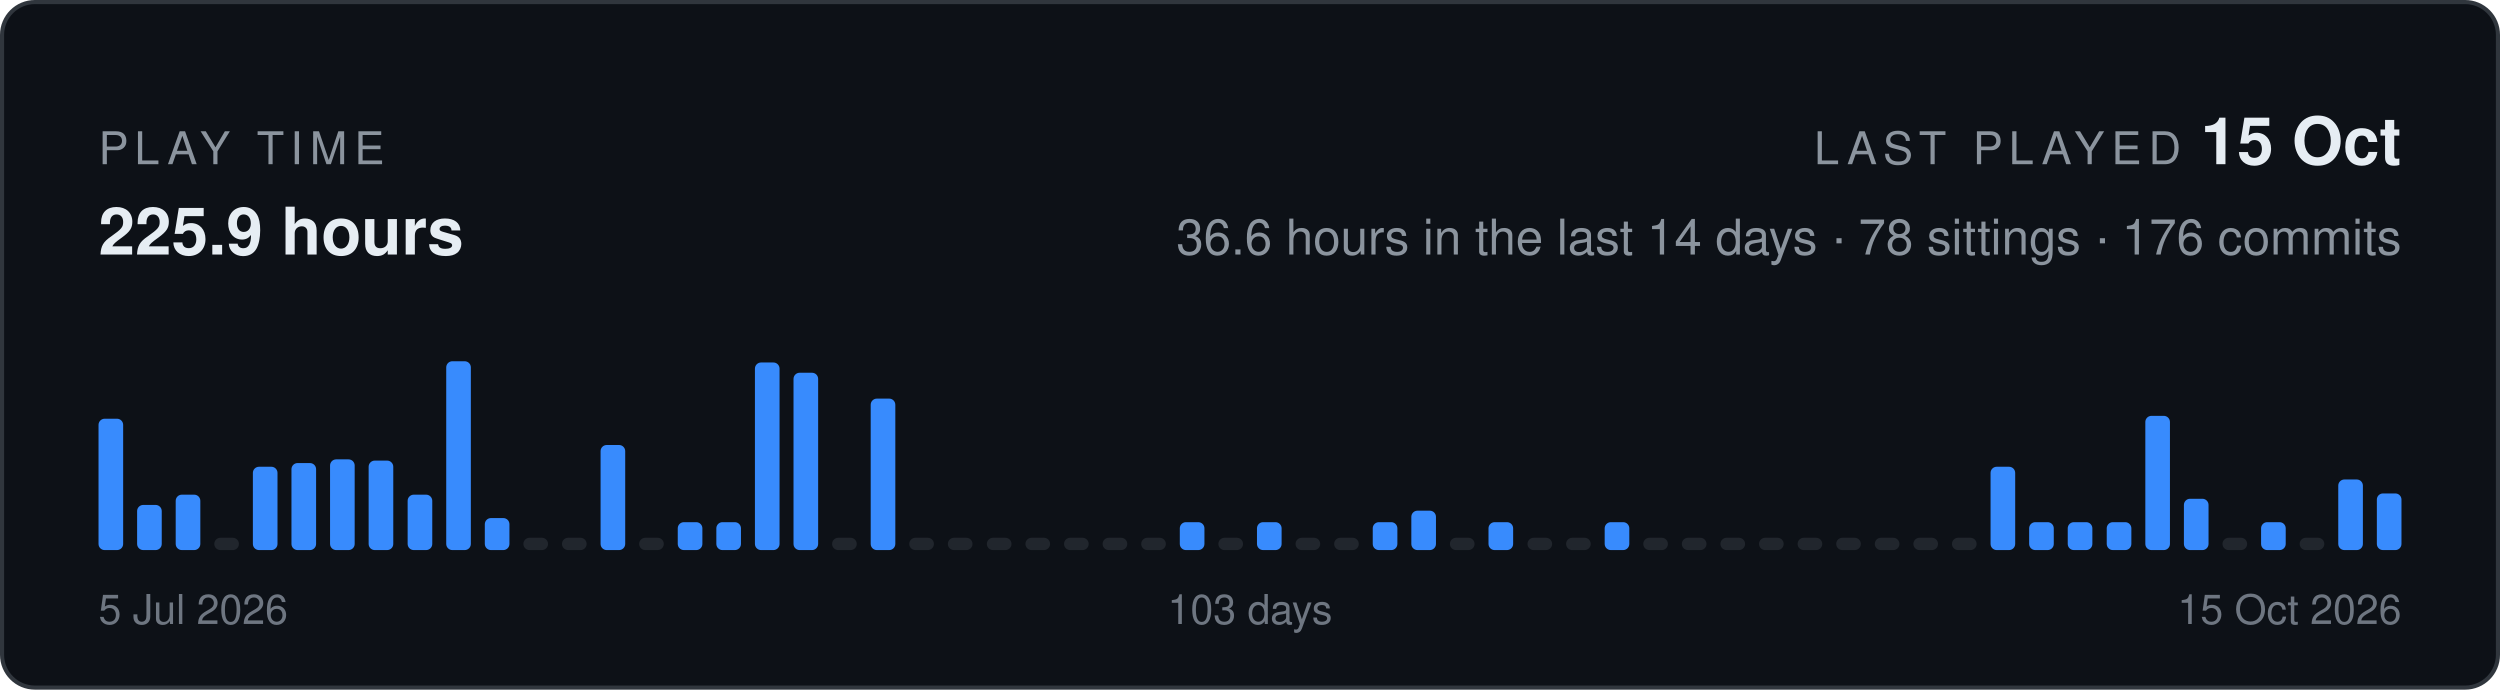
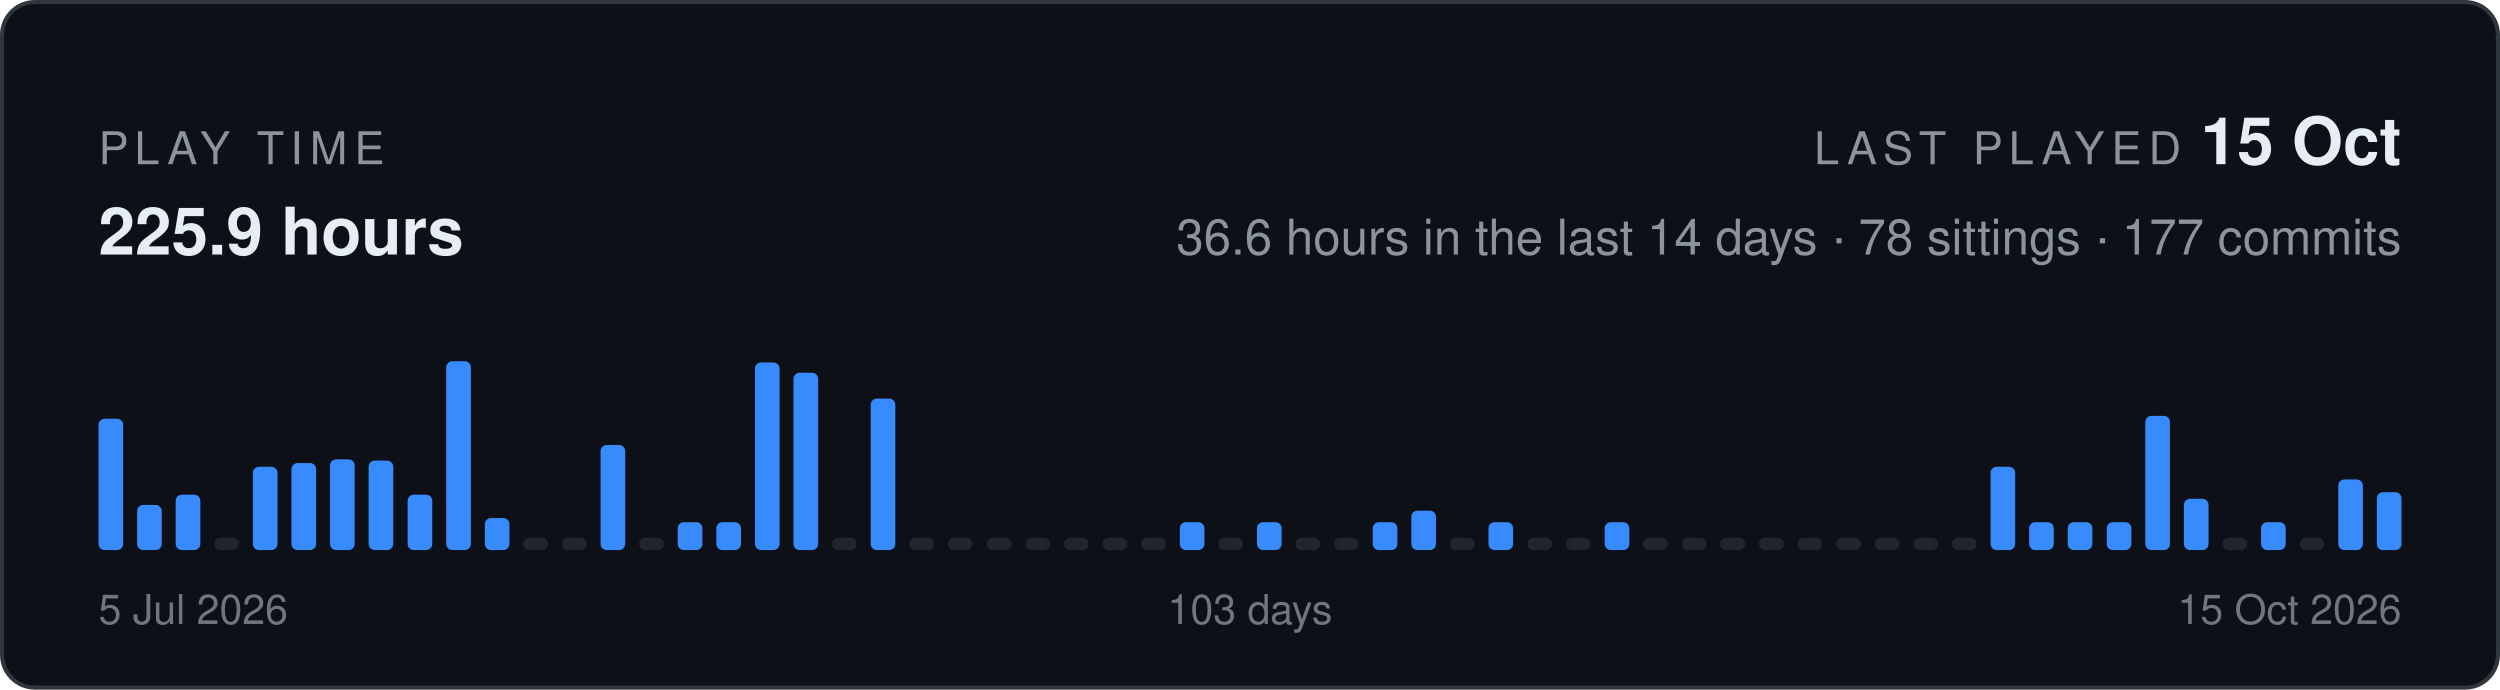
- <svg xmlns="http://www.w3.org/2000/svg" width="609" height="168" viewBox="0 0 609 168" role="img" aria-label="Play time: 225.9 hours over 176 commits, last played 15 Oct">
+ <svg xmlns="http://www.w3.org/2000/svg" width="609" height="168" viewBox="0 0 609 168" role="img" aria-label="Play time: 225.9 hours over 177 commits, last played 15 Oct">
  <style>
    .card { fill: #0d1117; stroke: #30363d }
    text { font-family: -apple-system, BlinkMacSystemFont, "Segoe UI", Helvetica, Arial, sans-serif }
    .label { font-size: 11px; letter-spacing: 1.7px; fill: #8b949e }
    .stat { font-size: 16px; font-weight: 600; letter-spacing: normal; fill: #e6edf3 }
    .note { font-size: 12px; fill: #8b949e }
    .axis { font-size: 10px; fill: #6e7681 }
    .bar { fill: #388bfd }
    .bar-quiet { fill: #21262d }
  </style>
  <rect class="card" x="0.5" y="0.5" width="608" height="167" rx="8" />
  <text class="label" x="24" y="40">PLAY TIME</text>
  <text class="stat" x="24" y="62">225.9 hours</text>
  <text class="label" x="585" y="40" text-anchor="end">LAST PLAYED <tspan class="stat">15 Oct</tspan>
  </text>
-   <text class="note" x="585" y="62" text-anchor="end">36.6 hours in the last 14 days   ·   78 sittings   ·   176 commits</text>
+   <text class="note" x="585" y="62" text-anchor="end">36.6 hours in the last 14 days   ·   78 sittings   ·   177 commits</text>
  <rect class="bar" x="24.0" y="102.0" width="6" height="32.0" rx="1.5" />
  <rect class="bar" x="33.4" y="123.0" width="6" height="11.0" rx="1.5" />
  <rect class="bar" x="42.8" y="120.5" width="6" height="13.5" rx="1.5" />
  <rect class="bar-quiet" x="52.2" y="131.0" width="6" height="3.0" rx="1.5" />
  <rect class="bar" x="61.6" y="113.7" width="6" height="20.3" rx="1.5" />
  <rect class="bar" x="71.0" y="112.8" width="6" height="21.2" rx="1.5" />
  <rect class="bar" x="80.4" y="111.9" width="6" height="22.1" rx="1.5" />
  <rect class="bar" x="89.8" y="112.2" width="6" height="21.8" rx="1.5" />
  <rect class="bar" x="99.3" y="120.5" width="6" height="13.5" rx="1.5" />
  <rect class="bar" x="108.7" y="88.0" width="6" height="46.0" rx="1.5" />
  <rect class="bar" x="118.1" y="126.2" width="6" height="7.8" rx="1.5" />
  <rect class="bar-quiet" x="127.5" y="131.0" width="6" height="3.0" rx="1.5" />
  <rect class="bar-quiet" x="136.9" y="131.0" width="6" height="3.0" rx="1.5" />
  <rect class="bar" x="146.3" y="108.4" width="6" height="25.6" rx="1.5" />
  <rect class="bar-quiet" x="155.7" y="131.0" width="6" height="3.0" rx="1.5" />
  <rect class="bar" x="165.1" y="127.2" width="6" height="6.8" rx="1.5" />
  <rect class="bar" x="174.5" y="127.2" width="6" height="6.8" rx="1.5" />
  <rect class="bar" x="183.9" y="88.3" width="6" height="45.7" rx="1.5" />
  <rect class="bar" x="193.3" y="90.8" width="6" height="43.2" rx="1.5" />
  <rect class="bar-quiet" x="202.7" y="131.0" width="6" height="3.0" rx="1.5" />
  <rect class="bar" x="212.1" y="97.1" width="6" height="36.9" rx="1.5" />
  <rect class="bar-quiet" x="221.5" y="131.0" width="6" height="3.0" rx="1.5" />
  <rect class="bar-quiet" x="230.9" y="131.0" width="6" height="3.0" rx="1.5" />
  <rect class="bar-quiet" x="240.4" y="131.0" width="6" height="3.0" rx="1.5" />
  <rect class="bar-quiet" x="249.8" y="131.0" width="6" height="3.0" rx="1.5" />
  <rect class="bar-quiet" x="259.2" y="131.0" width="6" height="3.0" rx="1.5" />
  <rect class="bar-quiet" x="268.6" y="131.0" width="6" height="3.0" rx="1.5" />
  <rect class="bar-quiet" x="278.0" y="131.0" width="6" height="3.0" rx="1.5" />
  <rect class="bar" x="287.4" y="127.2" width="6" height="6.8" rx="1.5" />
  <rect class="bar-quiet" x="296.8" y="131.0" width="6" height="3.0" rx="1.5" />
  <rect class="bar" x="306.2" y="127.2" width="6" height="6.8" rx="1.5" />
  <rect class="bar-quiet" x="315.6" y="131.0" width="6" height="3.0" rx="1.5" />
  <rect class="bar-quiet" x="325.0" y="131.0" width="6" height="3.0" rx="1.5" />
  <rect class="bar" x="334.4" y="127.2" width="6" height="6.8" rx="1.5" />
  <rect class="bar" x="343.8" y="124.4" width="6" height="9.6" rx="1.5" />
  <rect class="bar-quiet" x="353.2" y="131.0" width="6" height="3.0" rx="1.5" />
  <rect class="bar" x="362.6" y="127.2" width="6" height="6.8" rx="1.5" />
  <rect class="bar-quiet" x="372.1" y="131.0" width="6" height="3.0" rx="1.5" />
  <rect class="bar-quiet" x="381.5" y="131.0" width="6" height="3.0" rx="1.5" />
  <rect class="bar" x="390.9" y="127.2" width="6" height="6.8" rx="1.5" />
  <rect class="bar-quiet" x="400.3" y="131.0" width="6" height="3.0" rx="1.5" />
  <rect class="bar-quiet" x="409.7" y="131.0" width="6" height="3.0" rx="1.5" />
  <rect class="bar-quiet" x="419.1" y="131.0" width="6" height="3.0" rx="1.5" />
  <rect class="bar-quiet" x="428.5" y="131.0" width="6" height="3.0" rx="1.5" />
  <rect class="bar-quiet" x="437.9" y="131.0" width="6" height="3.0" rx="1.5" />
  <rect class="bar-quiet" x="447.3" y="131.0" width="6" height="3.0" rx="1.5" />
  <rect class="bar-quiet" x="456.7" y="131.0" width="6" height="3.0" rx="1.5" />
  <rect class="bar-quiet" x="466.1" y="131.0" width="6" height="3.0" rx="1.5" />
  <rect class="bar-quiet" x="475.5" y="131.0" width="6" height="3.0" rx="1.5" />
  <rect class="bar" x="484.9" y="113.7" width="6" height="20.3" rx="1.5" />
  <rect class="bar" x="494.3" y="127.2" width="6" height="6.8" rx="1.5" />
  <rect class="bar" x="503.7" y="127.2" width="6" height="6.8" rx="1.5" />
  <rect class="bar" x="513.2" y="127.2" width="6" height="6.8" rx="1.5" />
  <rect class="bar" x="522.6" y="101.3" width="6" height="32.7" rx="1.5" />
  <rect class="bar" x="532.0" y="121.5" width="6" height="12.5" rx="1.5" />
  <rect class="bar-quiet" x="541.4" y="131.0" width="6" height="3.0" rx="1.5" />
  <rect class="bar" x="550.8" y="127.2" width="6" height="6.8" rx="1.5" />
  <rect class="bar-quiet" x="560.2" y="131.0" width="6" height="3.0" rx="1.5" />
  <rect class="bar" x="569.6" y="116.8" width="6" height="17.2" rx="1.5" />
-   <rect class="bar" x="579.0" y="120.2" width="6" height="13.8" rx="1.5" />
+   <rect class="bar" x="579.0" y="119.9" width="6" height="14.1" rx="1.5" />
  <text class="axis" x="24" y="152">5 Jul 2026</text>
  <text class="axis" x="304.5" y="152" text-anchor="middle">103 days</text>
  <text class="axis" x="585" y="152" text-anchor="end">15 Oct 2026</text>
</svg>
